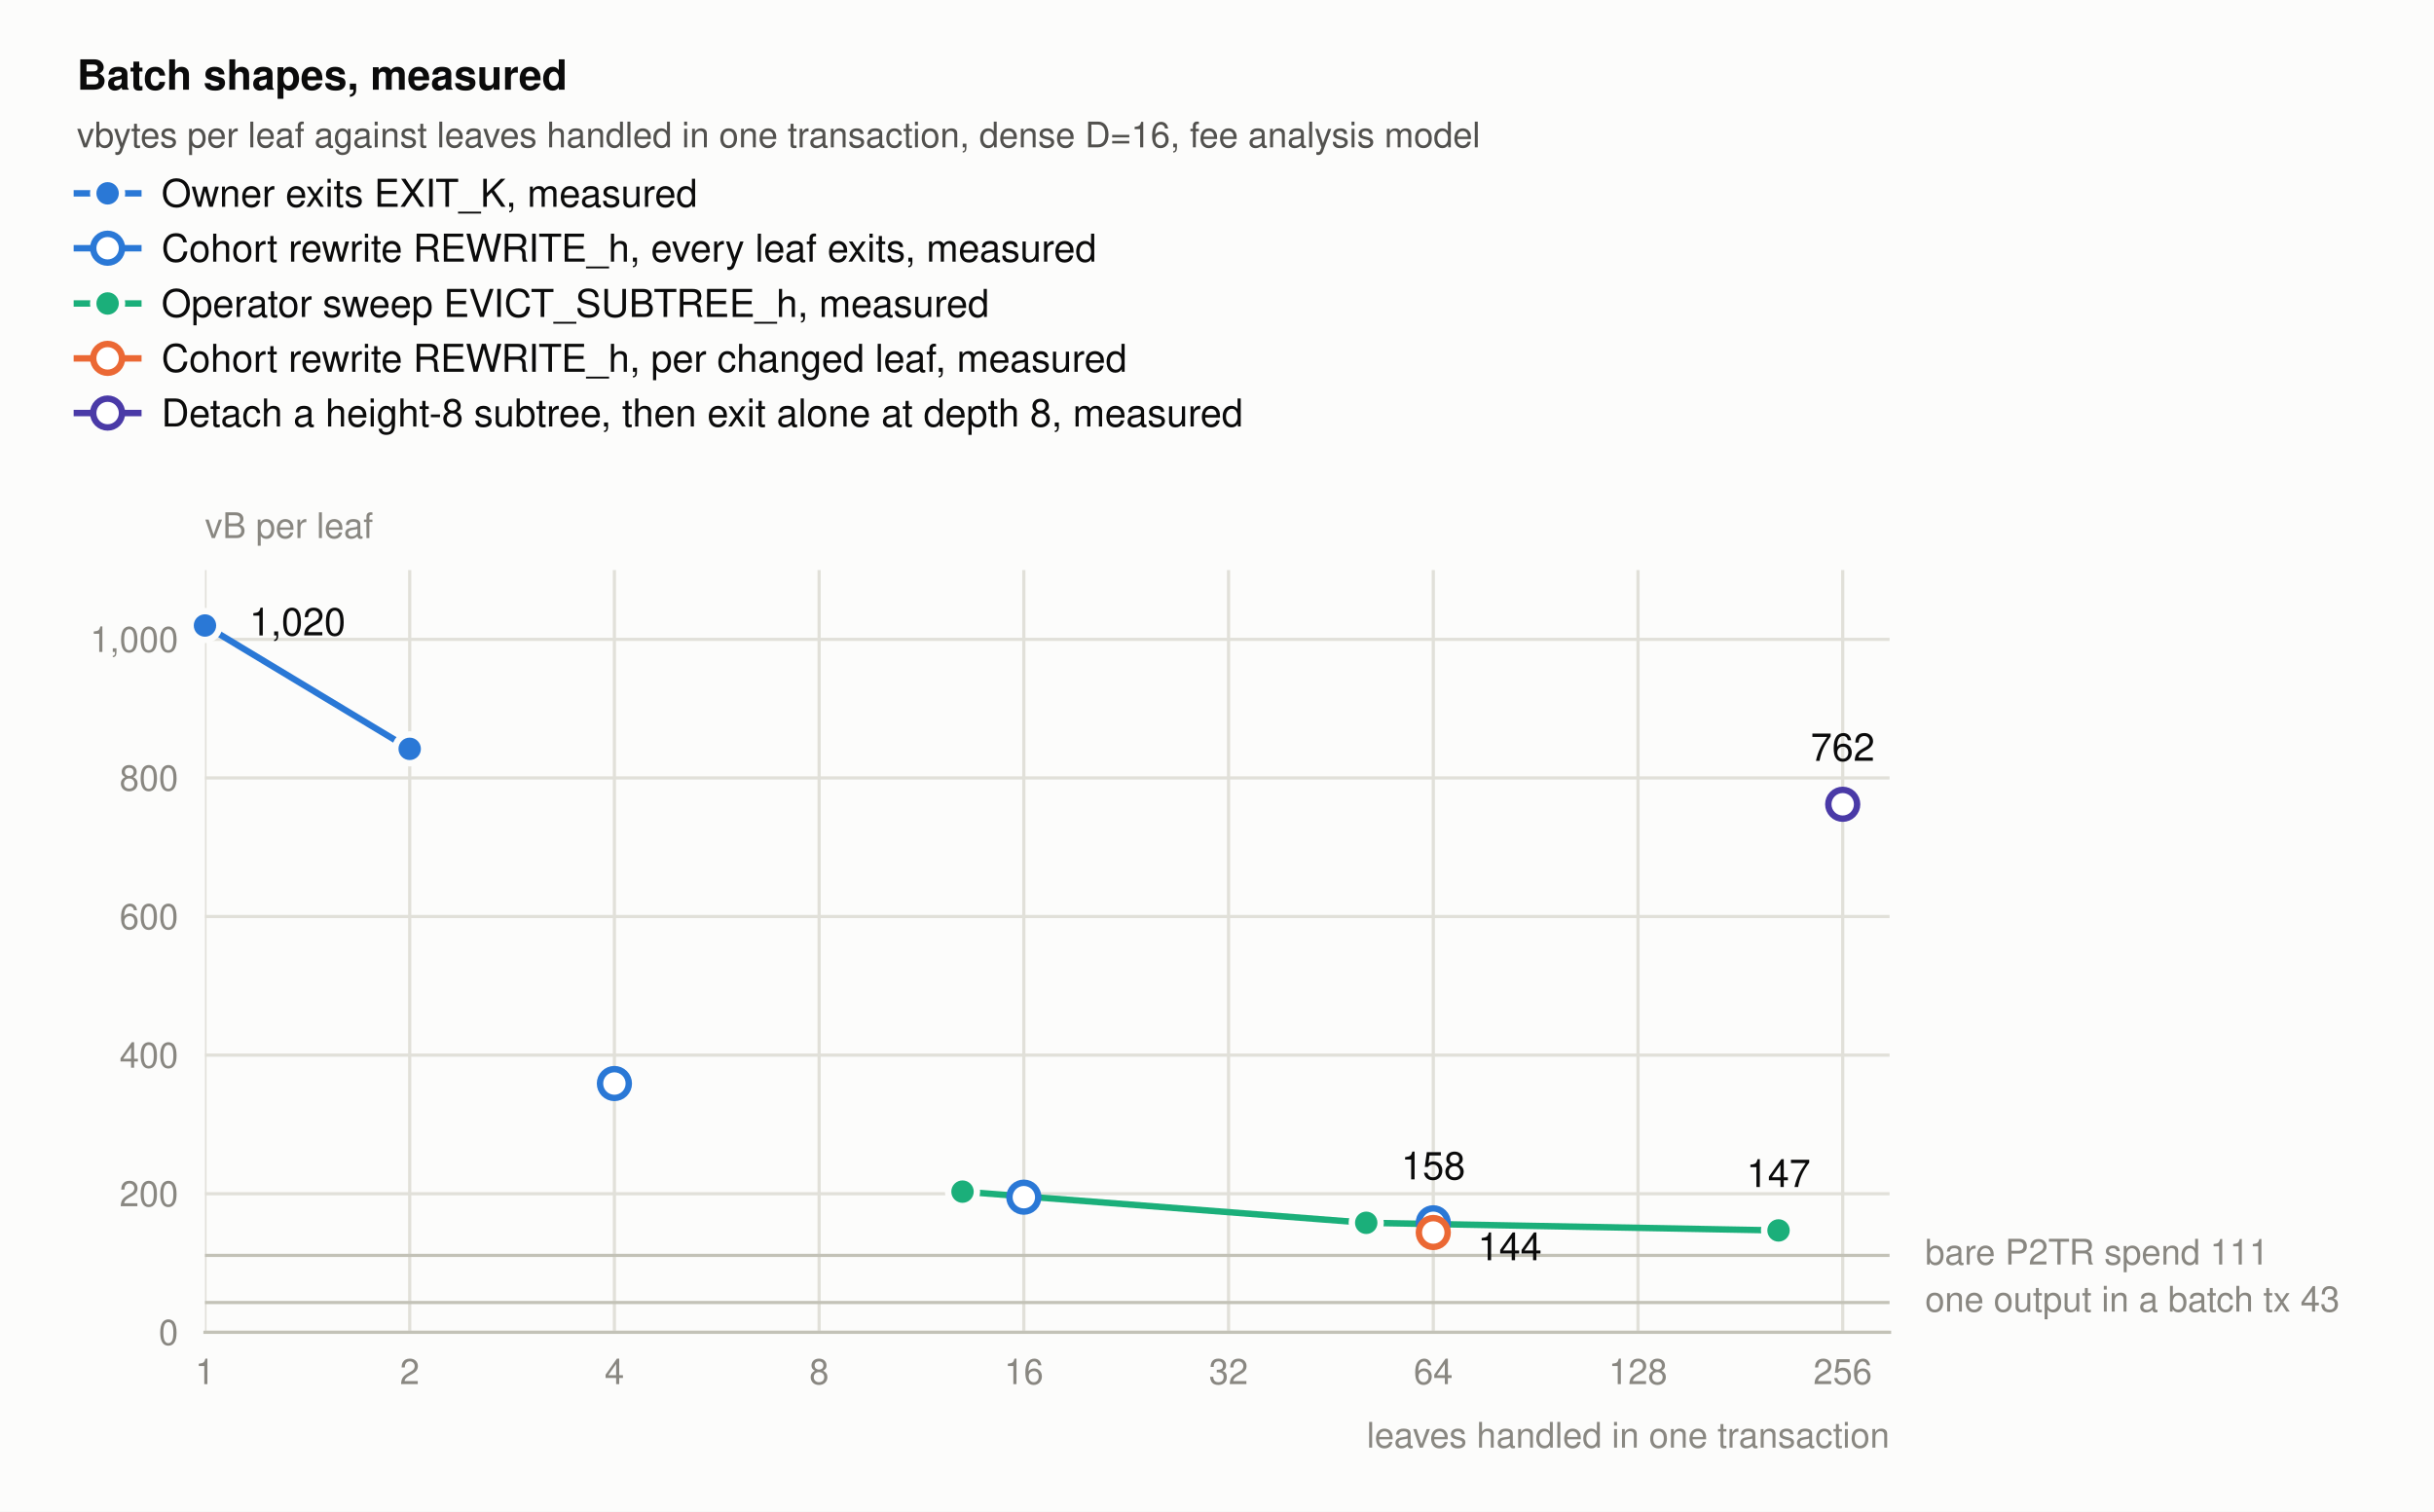
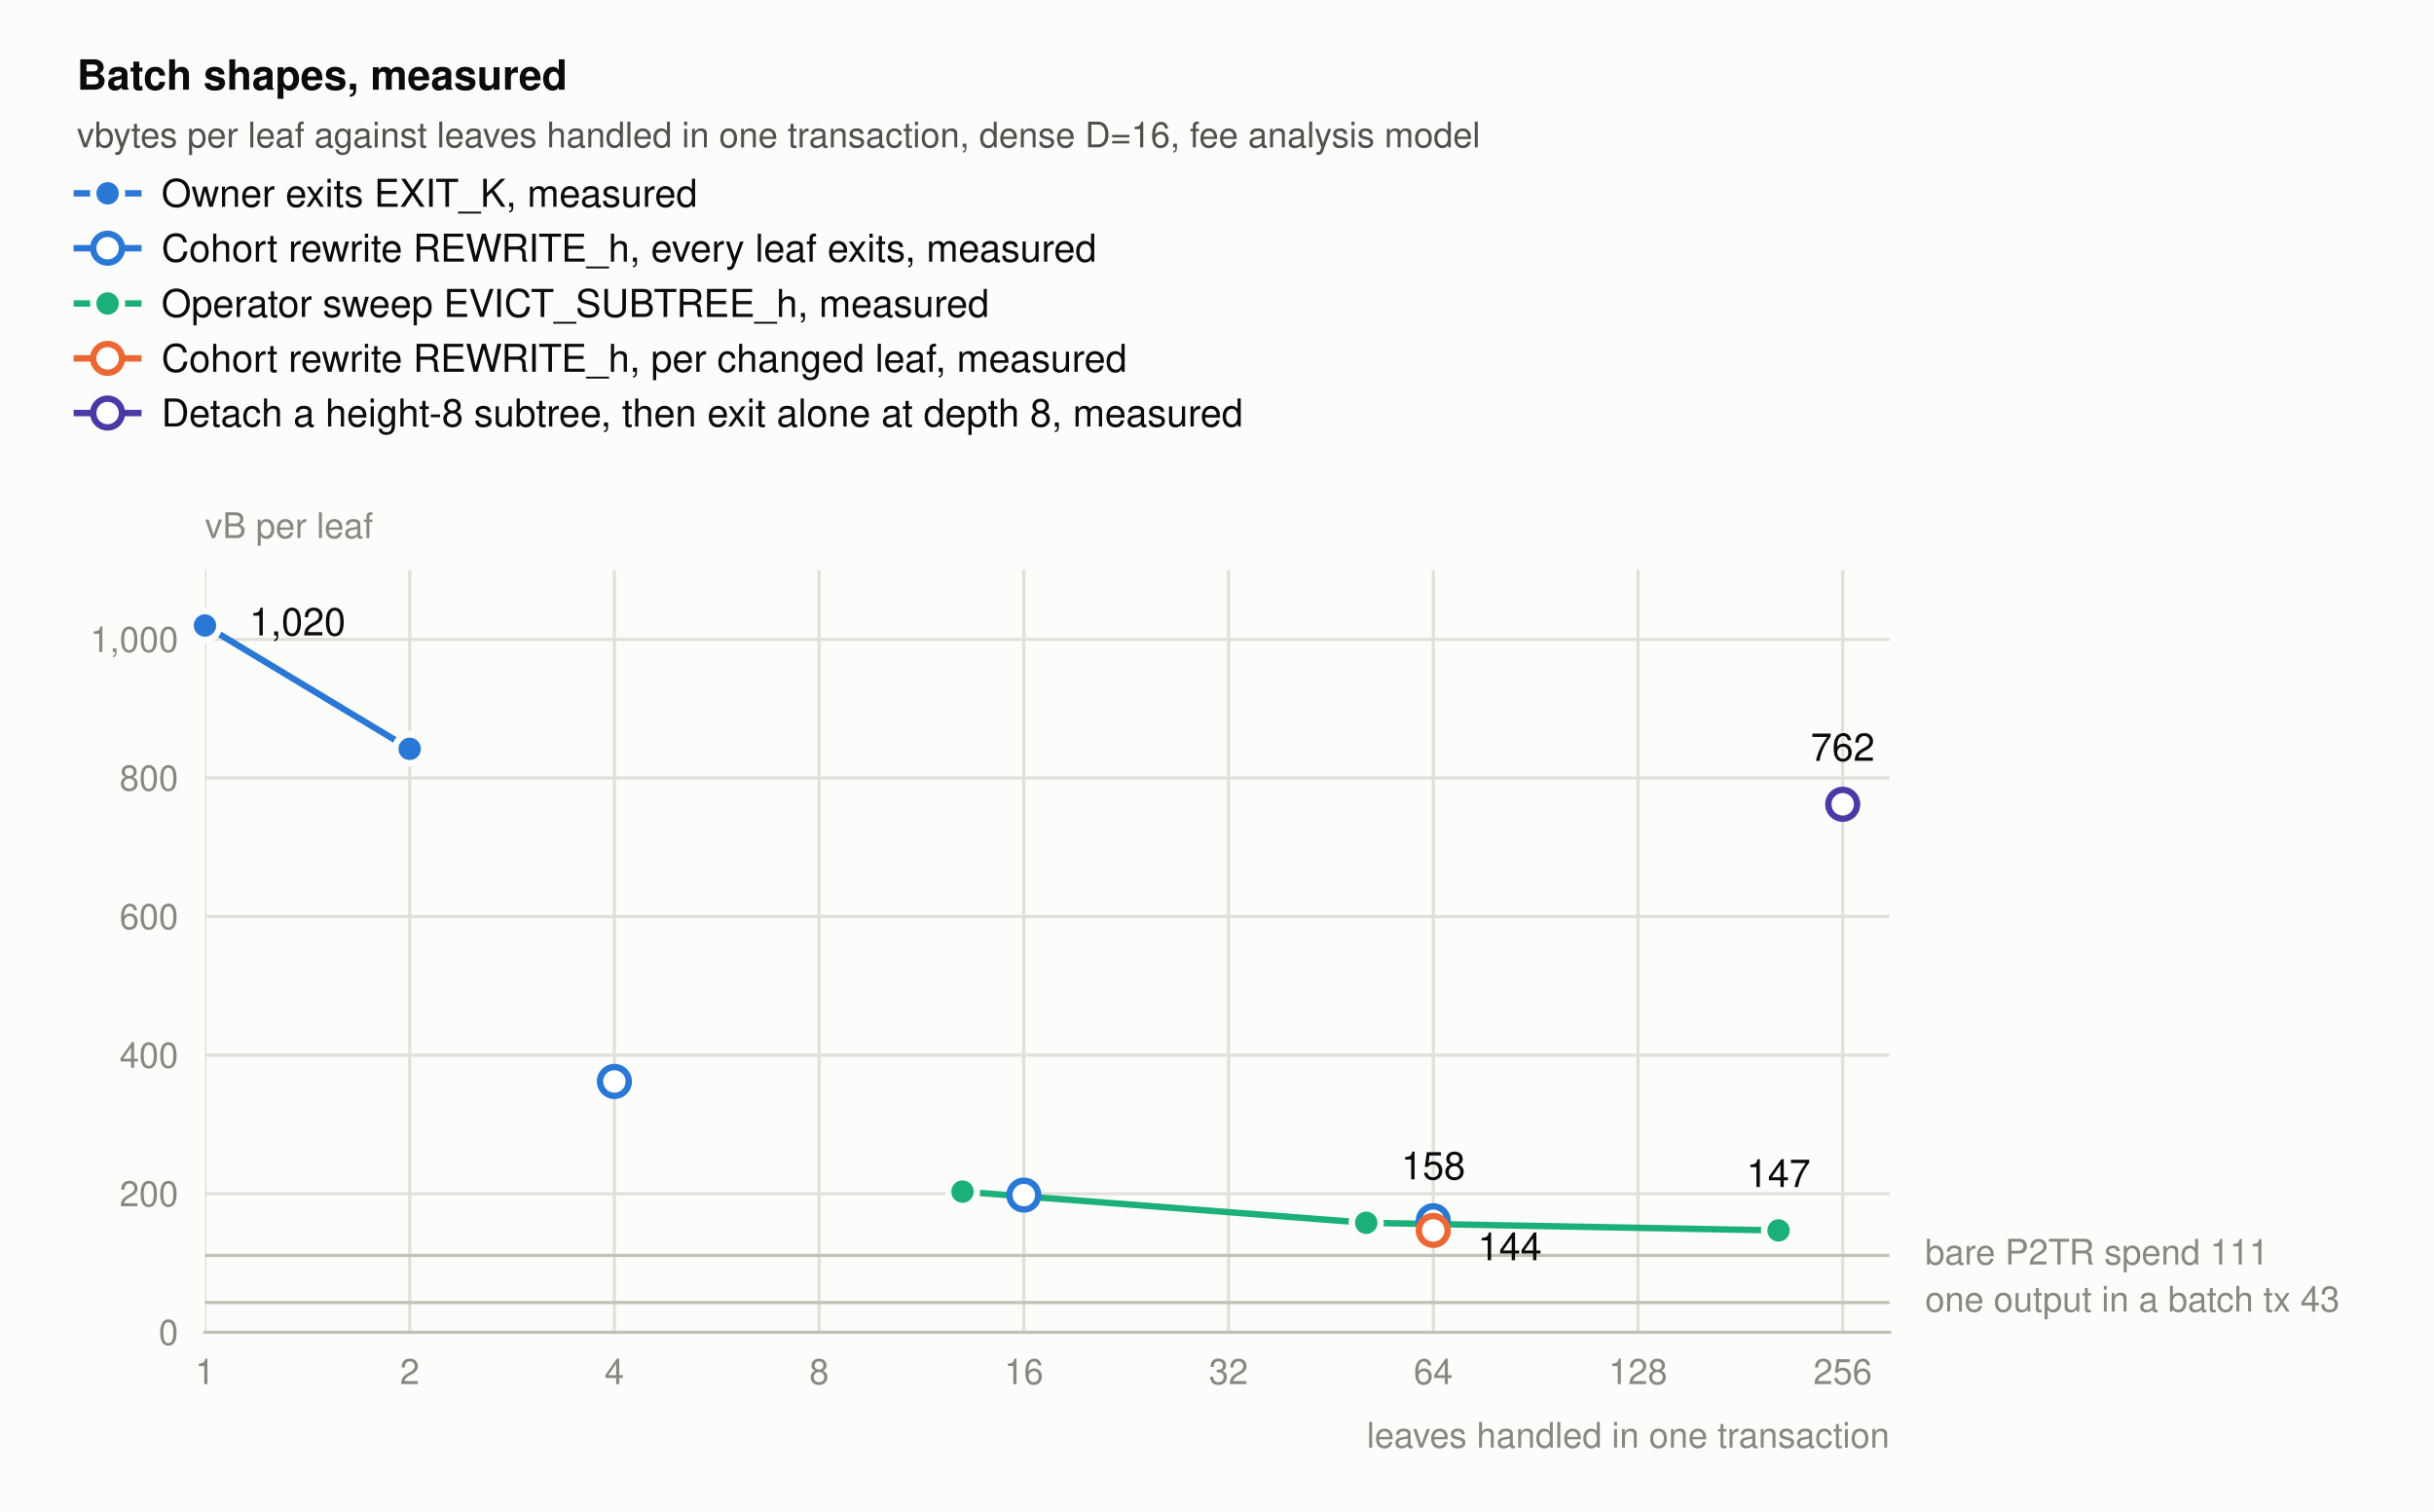
<svg xmlns="http://www.w3.org/2000/svg" xmlns:xlink="http://www.w3.org/1999/xlink" width="547.2pt" height="339.84pt" viewBox="0 0 547.2 339.84" version="1.1">
  <defs>
    <style type="text/css">*{stroke-linejoin: round; stroke-linecap: butt}</style>
  </defs>
  <g id="figure_1">
    <g id="patch_1">
      <path d="M 0 339.84  L 547.2 339.84  L 547.2 0  L 0 0  z " style="fill: #fcfcfb" />
    </g>
    <g id="axes_1">
      <g id="patch_2">
        <path d="M 46.08 299.52  L 424.8 299.52  L 424.8 128.16  L 46.08 128.16  z " style="fill: #fcfcfb" />
      </g>
      <g id="matplotlib.axis_1">
        <g id="xtick_1">
          <g id="line2d_1">
            <path d="M 46.08 299.52  L 46.08 128.16  " clip-path="url(#pfe6370a2b9)" style="fill: none; stroke: #e1e0d9; stroke-width: 0.72; stroke-linecap: square" />
          </g>
          <g id="line2d_2" />
          <g id="text_1">
            <text style="font-size: 7.92px; font-family: 'Helvetica Neue', 'Helvetica', 'Arial', 'DejaVu Sans', sans-serif; text-anchor: middle; fill: #898781" x="46.08" y="311.175" transform="rotate(-0 46.08 311.1754)">1</text>
          </g>
        </g>
        <g id="xtick_2">
          <g id="line2d_3">
            <path d="M 92.104 299.52  L 92.104 128.16  " clip-path="url(#pfe6370a2b9)" style="fill: none; stroke: #e1e0d9; stroke-width: 0.72; stroke-linecap: square" />
          </g>
          <g id="line2d_4" />
          <g id="text_2">
            <text style="font-size: 7.92px; font-family: 'Helvetica Neue', 'Helvetica', 'Arial', 'DejaVu Sans', sans-serif; text-anchor: middle; fill: #898781" x="92.104" y="311.175" transform="rotate(-0 92.10362 311.1754)">2</text>
          </g>
        </g>
        <g id="xtick_3">
          <g id="line2d_5">
            <path d="M 138.127 299.52  L 138.127 128.16  " clip-path="url(#pfe6370a2b9)" style="fill: none; stroke: #e1e0d9; stroke-width: 0.72; stroke-linecap: square" />
          </g>
          <g id="line2d_6" />
          <g id="text_3">
            <text style="font-size: 7.92px; font-family: 'Helvetica Neue', 'Helvetica', 'Arial', 'DejaVu Sans', sans-serif; text-anchor: middle; fill: #898781" x="138.127" y="311.175" transform="rotate(-0 138.1272 311.1754)">4</text>
          </g>
        </g>
        <g id="xtick_4">
          <g id="line2d_7">
            <path d="M 184.151 299.52  L 184.151 128.16  " clip-path="url(#pfe6370a2b9)" style="fill: none; stroke: #e1e0d9; stroke-width: 0.72; stroke-linecap: square" />
          </g>
          <g id="line2d_8" />
          <g id="text_4">
            <text style="font-size: 7.92px; font-family: 'Helvetica Neue', 'Helvetica', 'Arial', 'DejaVu Sans', sans-serif; text-anchor: middle; fill: #898781" x="184.151" y="311.175" transform="rotate(-0 184.1509 311.1754)">8</text>
          </g>
        </g>
        <g id="xtick_5">
          <g id="line2d_9">
            <path d="M 230.174 299.52  L 230.174 128.16  " clip-path="url(#pfe6370a2b9)" style="fill: none; stroke: #e1e0d9; stroke-width: 0.72; stroke-linecap: square" />
          </g>
          <g id="line2d_10" />
          <g id="text_5">
            <text style="font-size: 7.92px; font-family: 'Helvetica Neue', 'Helvetica', 'Arial', 'DejaVu Sans', sans-serif; text-anchor: middle; fill: #898781" x="230.174" y="311.175" transform="rotate(-0 230.1745 311.1754)">16</text>
          </g>
        </g>
        <g id="xtick_6">
          <g id="line2d_11">
            <path d="M 276.198 299.52  L 276.198 128.16  " clip-path="url(#pfe6370a2b9)" style="fill: none; stroke: #e1e0d9; stroke-width: 0.72; stroke-linecap: square" />
          </g>
          <g id="line2d_12" />
          <g id="text_6">
            <text style="font-size: 7.92px; font-family: 'Helvetica Neue', 'Helvetica', 'Arial', 'DejaVu Sans', sans-serif; text-anchor: middle; fill: #898781" x="276.198" y="311.175" transform="rotate(-0 276.1981 311.1754)">32</text>
          </g>
        </g>
        <g id="xtick_7">
          <g id="line2d_13">
            <path d="M 322.222 299.52  L 322.222 128.16  " clip-path="url(#pfe6370a2b9)" style="fill: none; stroke: #e1e0d9; stroke-width: 0.72; stroke-linecap: square" />
          </g>
          <g id="line2d_14" />
          <g id="text_7">
            <text style="font-size: 7.92px; font-family: 'Helvetica Neue', 'Helvetica', 'Arial', 'DejaVu Sans', sans-serif; text-anchor: middle; fill: #898781" x="322.222" y="311.175" transform="rotate(-0 322.2217 311.1754)">64</text>
          </g>
        </g>
        <g id="xtick_8">
          <g id="line2d_15">
            <path d="M 368.245 299.52  L 368.245 128.16  " clip-path="url(#pfe6370a2b9)" style="fill: none; stroke: #e1e0d9; stroke-width: 0.72; stroke-linecap: square" />
          </g>
          <g id="line2d_16" />
          <g id="text_8">
            <text style="font-size: 7.92px; font-family: 'Helvetica Neue', 'Helvetica', 'Arial', 'DejaVu Sans', sans-serif; text-anchor: middle; fill: #898781" x="368.245" y="311.175" transform="rotate(-0 368.2453 311.1754)">128</text>
          </g>
        </g>
        <g id="xtick_9">
          <g id="line2d_17">
            <path d="M 414.269 299.52  L 414.269 128.16  " clip-path="url(#pfe6370a2b9)" style="fill: none; stroke: #e1e0d9; stroke-width: 0.72; stroke-linecap: square" />
          </g>
          <g id="line2d_18" />
          <g id="text_9">
            <text style="font-size: 7.92px; font-family: 'Helvetica Neue', 'Helvetica', 'Arial', 'DejaVu Sans', sans-serif; text-anchor: middle; fill: #898781" x="414.269" y="311.175" transform="rotate(-0 414.2689 311.1754)">256</text>
          </g>
        </g>
      </g>
      <g id="matplotlib.axis_2">
        <g id="ytick_1">
          <g id="line2d_19">
            <path d="M 46.08 299.52  L 424.8 299.52  " clip-path="url(#pfe6370a2b9)" style="fill: none; stroke: #e1e0d9; stroke-width: 0.72; stroke-linecap: square" />
          </g>
          <g id="line2d_20" />
          <g id="text_10">
            <text style="font-size: 7.92px; font-family: 'Helvetica Neue', 'Helvetica', 'Arial', 'DejaVu Sans', sans-serif; text-anchor: end; fill: #898781" x="40.08" y="302.348" transform="rotate(-0 40.08 302.3477)">0</text>
          </g>
        </g>
        <g id="ytick_2">
          <g id="line2d_21">
            <path d="M 46.08 268.364  L 424.8 268.364  " clip-path="url(#pfe6370a2b9)" style="fill: none; stroke: #e1e0d9; stroke-width: 0.72; stroke-linecap: square" />
          </g>
          <g id="line2d_22" />
          <g id="text_11">
            <text style="font-size: 7.92px; font-family: 'Helvetica Neue', 'Helvetica', 'Arial', 'DejaVu Sans', sans-serif; text-anchor: end; fill: #898781" x="40.08" y="271.191" transform="rotate(-0 40.08 271.1913)">200</text>
          </g>
        </g>
        <g id="ytick_3">
          <g id="line2d_23">
            <path d="M 46.08 237.207  L 424.8 237.207  " clip-path="url(#pfe6370a2b9)" style="fill: none; stroke: #e1e0d9; stroke-width: 0.72; stroke-linecap: square" />
          </g>
          <g id="line2d_24" />
          <g id="text_12">
            <text style="font-size: 7.92px; font-family: 'Helvetica Neue', 'Helvetica', 'Arial', 'DejaVu Sans', sans-serif; text-anchor: end; fill: #898781" x="40.08" y="240.035" transform="rotate(-0 40.08 240.035)">400</text>
          </g>
        </g>
        <g id="ytick_4">
          <g id="line2d_25">
            <path d="M 46.08 206.051  L 424.8 206.051  " clip-path="url(#pfe6370a2b9)" style="fill: none; stroke: #e1e0d9; stroke-width: 0.72; stroke-linecap: square" />
          </g>
          <g id="line2d_26" />
          <g id="text_13">
            <text style="font-size: 7.92px; font-family: 'Helvetica Neue', 'Helvetica', 'Arial', 'DejaVu Sans', sans-serif; text-anchor: end; fill: #898781" x="40.08" y="208.879" transform="rotate(-0 40.08 208.8786)">600</text>
          </g>
        </g>
        <g id="ytick_5">
          <g id="line2d_27">
            <path d="M 46.08 174.895  L 424.8 174.895  " clip-path="url(#pfe6370a2b9)" style="fill: none; stroke: #e1e0d9; stroke-width: 0.72; stroke-linecap: square" />
          </g>
          <g id="line2d_28" />
          <g id="text_14">
            <text style="font-size: 7.92px; font-family: 'Helvetica Neue', 'Helvetica', 'Arial', 'DejaVu Sans', sans-serif; text-anchor: end; fill: #898781" x="40.08" y="177.722" transform="rotate(-0 40.08 177.7222)">800</text>
          </g>
        </g>
        <g id="ytick_6">
          <g id="line2d_29">
            <path d="M 46.08 143.738  L 424.8 143.738  " clip-path="url(#pfe6370a2b9)" style="fill: none; stroke: #e1e0d9; stroke-width: 0.72; stroke-linecap: square" />
          </g>
          <g id="line2d_30" />
          <g id="text_15">
            <text style="font-size: 7.92px; font-family: 'Helvetica Neue', 'Helvetica', 'Arial', 'DejaVu Sans', sans-serif; text-anchor: end; fill: #898781" x="40.08" y="146.566" transform="rotate(-0 40.08 146.5659)">1,000</text>
          </g>
        </g>
      </g>
      <g id="line2d_31">
        <path d="M 46.08 282.228  L 424.8 282.228  " clip-path="url(#pfe6370a2b9)" style="fill: none; stroke: #c3c2b7; stroke-width: 0.72; stroke-linecap: square" />
      </g>
      <g id="line2d_32">
        <path d="M 46.08 292.821  L 424.8 292.821  " clip-path="url(#pfe6370a2b9)" style="fill: none; stroke: #c3c2b7; stroke-width: 0.72; stroke-linecap: square" />
      </g>
      <g id="patch_3">
        <path d="M 46.08 299.52  L 424.8 299.52  " style="fill: none; stroke: #c3c2b7; stroke-width: 0.72; stroke-linejoin: miter; stroke-linecap: square" />
      </g>
      <g id="text_16">
        <text style="font-size: 7.92px; font-family: 'Helvetica Neue', 'Helvetica', 'Arial', 'DejaVu Sans', sans-serif; text-anchor: start; fill: #898781" x="432.8" y="284.276" transform="rotate(-0 432.8 284.2757)">bare P2TR spend 111</text>
      </g>
      <g id="text_17">
        <text style="font-size: 7.92px; font-family: 'Helvetica Neue', 'Helvetica', 'Arial', 'DejaVu Sans', sans-serif; text-anchor: start; fill: #898781" x="432.8" y="294.869" transform="rotate(-0 432.8 294.8688)">one output in a batch tx 43</text>
      </g>
      <g id="line2d_33">
        <path d="M 216.388 267.896  L 307.146 274.906  L 399.841 276.62  " clip-path="url(#pfe6370a2b9)" style="fill: none; stroke: #1baf7a; stroke-width: 1.44; stroke-linecap: round" />
      </g>
      <g id="line2d_34">
        <path d="M 46.08 140.623  L 92.104 168.352  " clip-path="url(#pfe6370a2b9)" style="fill: none; stroke: #2a78d6; stroke-width: 1.44; stroke-linecap: round" />
      </g>
      <g id="text_18">
        <text style="font-size: 8.64px; font-family: 'Helvetica Neue', 'Helvetica', 'Arial', 'DejaVu Sans', sans-serif; text-anchor: start; fill: #0b0b0b" x="56.08" y="142.856" transform="rotate(-0 56.08 142.8561)">1,020</text>
      </g>
      <g id="text_19">
        <text style="font-size: 8.64px; font-family: 'Helvetica Neue', 'Helvetica', 'Arial', 'DejaVu Sans', sans-serif; text-anchor: middle; fill: #0b0b0b" x="322.222" y="265.14" transform="rotate(-0 322.2217 265.14)">158</text>
      </g>
      <g id="text_20">
        <text style="font-size: 8.64px; font-family: 'Helvetica Neue', 'Helvetica', 'Arial', 'DejaVu Sans', sans-serif; text-anchor: start; fill: #0b0b0b" x="332.222" y="283.321" transform="rotate(-0 332.2217 283.321)">144</text>
      </g>
      <g id="text_21">
        <text style="font-size: 8.64px; font-family: 'Helvetica Neue', 'Helvetica', 'Arial', 'DejaVu Sans', sans-serif; text-anchor: middle; fill: #0b0b0b" x="414.269" y="171.048" transform="rotate(-0 414.2689 171.0478)">762</text>
      </g>
      <g id="text_22">
        <text style="font-size: 8.64px; font-family: 'Helvetica Neue', 'Helvetica', 'Arial', 'DejaVu Sans', sans-serif; text-anchor: middle; fill: #0b0b0b" x="399.841" y="266.854" transform="rotate(-0 399.8406 266.8536)">147</text>
      </g>
      <g id="line2d_35">
        <defs>
          <path id="m87397ed6df" d="M 0 3.24  C 0.859 3.24 1.683 2.899 2.291 2.291  C 2.899 1.683 3.24 0.859 3.24 0  C 3.24 -0.859 2.899 -1.683 2.291 -2.291  C 1.683 -2.899 0.859 -3.24 0 -3.24  C -0.859 -3.24 -1.683 -2.899 -2.291 -2.291  C -2.899 -1.683 -3.24 -0.859 -3.24 0  C -3.24 0.859 -2.899 1.683 -2.291 2.291  C -1.683 2.899 -0.859 3.24 0 3.24  z " style="stroke: #fcfcfb; stroke-width: 1.44" />
        </defs>
        <g>
          <use xlink:href="#m87397ed6df" x="216.388" y="267.896" style="fill: #1baf7a; stroke: #fcfcfb; stroke-width: 1.44" />
          <use xlink:href="#m87397ed6df" x="307.146" y="274.906" style="fill: #1baf7a; stroke: #fcfcfb; stroke-width: 1.44" />
          <use xlink:href="#m87397ed6df" x="399.841" y="276.62" style="fill: #1baf7a; stroke: #fcfcfb; stroke-width: 1.44" />
        </g>
      </g>
      <g id="line2d_36">
        <defs>
          <path id="mdf79b5d5d5" d="M 0 3.24  C 0.859 3.24 1.683 2.899 2.291 2.291  C 2.899 1.683 3.24 0.859 3.24 0  C 3.24 -0.859 2.899 -1.683 2.291 -2.291  C 1.683 -2.899 0.859 -3.24 0 -3.24  C -0.859 -3.24 -1.683 -2.899 -2.291 -2.291  C -2.899 -1.683 -3.24 -0.859 -3.24 0  C -3.24 0.859 -2.899 1.683 -2.291 2.291  C -1.683 2.899 -0.859 3.24 0 3.24  z " style="stroke: #2a78d6; stroke-width: 1.44" />
        </defs>
        <g>
-           <use xlink:href="#mdf79b5d5d5" x="138.127" y="243.594" style="fill: #ffffff; stroke: #2a78d6; stroke-width: 1.44" />
-           <use xlink:href="#mdf79b5d5d5" x="230.174" y="269.143" style="fill: #ffffff; stroke: #2a78d6; stroke-width: 1.44" />
-           <use xlink:href="#mdf79b5d5d5" x="322.222" y="274.906" style="fill: #ffffff; stroke: #2a78d6; stroke-width: 1.44" />
+           <use xlink:href="#mdf79b5d5d5" x="138.127" y="243.127" style="fill: #ffffff; stroke: #2a78d6; stroke-width: 1.44" />
+           <use xlink:href="#mdf79b5d5d5" x="230.174" y="268.675" style="fill: #ffffff; stroke: #2a78d6; stroke-width: 1.44" />
+           <use xlink:href="#mdf79b5d5d5" x="322.222" y="274.439" style="fill: #ffffff; stroke: #2a78d6; stroke-width: 1.44" />
        </g>
      </g>
      <g id="line2d_37">
        <defs>
          <path id="m91e511d111" d="M 0 3.24  C 0.859 3.24 1.683 2.899 2.291 2.291  C 2.899 1.683 3.24 0.859 3.24 0  C 3.24 -0.859 2.899 -1.683 2.291 -2.291  C 1.683 -2.899 0.859 -3.24 0 -3.24  C -0.859 -3.24 -1.683 -2.899 -2.291 -2.291  C -2.899 -1.683 -3.24 -0.859 -3.24 0  C -3.24 0.859 -2.899 1.683 -2.291 2.291  C -1.683 2.899 -0.859 3.24 0 3.24  z " style="stroke: #fcfcfb; stroke-width: 1.44" />
        </defs>
        <g>
          <use xlink:href="#m91e511d111" x="46.08" y="140.623" style="fill: #2a78d6; stroke: #fcfcfb; stroke-width: 1.44" />
          <use xlink:href="#m91e511d111" x="92.104" y="168.352" style="fill: #2a78d6; stroke: #fcfcfb; stroke-width: 1.44" />
        </g>
      </g>
      <g id="line2d_38">
        <defs>
          <path id="m01dc74fd02" d="M 0 3.24  C 0.859 3.24 1.683 2.899 2.291 2.291  C 2.899 1.683 3.24 0.859 3.24 0  C 3.24 -0.859 2.899 -1.683 2.291 -2.291  C 1.683 -2.899 0.859 -3.24 0 -3.24  C -0.859 -3.24 -1.683 -2.899 -2.291 -2.291  C -2.899 -1.683 -3.24 -0.859 -3.24 0  C -3.24 0.859 -2.899 1.683 -2.291 2.291  C -1.683 2.899 -0.859 3.24 0 3.24  z " style="stroke: #eb6834; stroke-width: 1.44" />
        </defs>
        <g>
-           <use xlink:href="#m01dc74fd02" x="322.222" y="277.087" style="fill: #ffffff; stroke: #eb6834; stroke-width: 1.44" />
+           <use xlink:href="#m01dc74fd02" x="322.222" y="276.62" style="fill: #ffffff; stroke: #eb6834; stroke-width: 1.44" />
        </g>
      </g>
      <g id="line2d_39">
        <defs>
          <path id="me995862ea1" d="M 0 3.24  C 0.859 3.24 1.683 2.899 2.291 2.291  C 2.899 1.683 3.24 0.859 3.24 0  C 3.24 -0.859 2.899 -1.683 2.291 -2.291  C 1.683 -2.899 0.859 -3.24 0 -3.24  C -0.859 -3.24 -1.683 -2.899 -2.291 -2.291  C -2.899 -1.683 -3.24 -0.859 -3.24 0  C -3.24 0.859 -2.899 1.683 -2.291 2.291  C -1.683 2.899 -0.859 3.24 0 3.24  z " style="stroke: #4a3aa7; stroke-width: 1.44" />
        </defs>
        <g>
          <use xlink:href="#me995862ea1" x="414.269" y="180.814" style="fill: #ffffff; stroke: #4a3aa7; stroke-width: 1.44" />
        </g>
      </g>
    </g>
    <g id="text_23">
      <text style="font-weight: 600; font-size: 9.36px; font-family: 'Helvetica Neue', 'Helvetica', 'Arial', 'DejaVu Sans', sans-serif; text-anchor: start; fill: #0b0b0b" x="17.28" y="20.16" transform="rotate(-0 17.28 20.16)">Batch shapes, measured</text>
    </g>
    <g id="text_24">
      <text style="font-size: 7.92px; font-family: 'Helvetica Neue', 'Helvetica', 'Arial', 'DejaVu Sans', sans-serif; text-anchor: start; fill: #52514e" x="17.28" y="33.12" transform="rotate(-0 17.28 33.12)">vbytes per leaf against leaves handled in one transaction, dense D=16, fee analysis model</text>
    </g>
    <g id="text_25">
      <text style="font-size: 7.92px; font-family: 'Helvetica Neue', 'Helvetica', 'Arial', 'DejaVu Sans', sans-serif; text-anchor: end; fill: #898781" x="424.8" y="325.44" transform="rotate(-0 424.8 325.44)">leaves handled in one transaction</text>
    </g>
    <g id="text_26">
      <text style="font-size: 7.92px; font-family: 'Helvetica Neue', 'Helvetica', 'Arial', 'DejaVu Sans', sans-serif; text-anchor: start; fill: #898781" x="46.08" y="120.96" transform="rotate(-0 46.08 120.96)">vB per leaf</text>
    </g>
    <g id="legend_1">
      <g id="line2d_40">
        <path d="M 17.28 43.465  L 24.192 43.465  L 31.104 43.465  " style="fill: none; stroke: #2a78d6; stroke-width: 1.44; stroke-linecap: square" />
        <g>
          <use xlink:href="#m91e511d111" x="24.192" y="43.465" style="fill: #2a78d6; stroke: #fcfcfb; stroke-width: 1.44" />
        </g>
      </g>
      <g id="text_27">
        <text style="font-size: 8.64px; font-family: 'Helvetica Neue', 'Helvetica', 'Arial', 'DejaVu Sans', sans-serif; text-anchor: start; fill: #0b0b0b" x="36.288" y="46.489" transform="rotate(-0 36.288 46.4895)">Owner exits EXIT_K, measured</text>
      </g>
      <g id="line2d_41">
        <path d="M 17.28 55.803  L 24.192 55.803  L 31.104 55.803  " style="fill: none; stroke: #2a78d6; stroke-width: 1.44; stroke-linecap: square" />
        <g>
          <use xlink:href="#mdf79b5d5d5" x="24.192" y="55.803" style="fill: #ffffff; stroke: #2a78d6; stroke-width: 1.44" />
        </g>
      </g>
      <g id="text_28">
        <text style="font-size: 8.64px; font-family: 'Helvetica Neue', 'Helvetica', 'Arial', 'DejaVu Sans', sans-serif; text-anchor: start; fill: #0b0b0b" x="36.288" y="58.827" transform="rotate(-0 36.288 58.82715)">Cohort rewrite REWRITE_h, every leaf exits, measured</text>
      </g>
      <g id="line2d_42">
        <path d="M 17.28 68.227  L 24.192 68.227  L 31.104 68.227  " style="fill: none; stroke: #1baf7a; stroke-width: 1.44; stroke-linecap: square" />
        <g>
          <use xlink:href="#m87397ed6df" x="24.192" y="68.227" style="fill: #1baf7a; stroke: #fcfcfb; stroke-width: 1.44" />
        </g>
      </g>
      <g id="text_29">
        <text style="font-size: 8.64px; font-family: 'Helvetica Neue', 'Helvetica', 'Arial', 'DejaVu Sans', sans-serif; text-anchor: start; fill: #0b0b0b" x="36.288" y="71.251" transform="rotate(-0 36.288 71.2512)">Operator sweep EVICT_SUBTREE_h, measured</text>
      </g>
      <g id="line2d_43">
        <path d="M 17.28 80.565  L 24.192 80.565  L 31.104 80.565  " style="fill: none; stroke: #eb6834; stroke-width: 1.44; stroke-linecap: square" />
        <g>
          <use xlink:href="#m01dc74fd02" x="24.192" y="80.565" style="fill: #ffffff; stroke: #eb6834; stroke-width: 1.44" />
        </g>
      </g>
      <g id="text_30">
        <text style="font-size: 8.64px; font-family: 'Helvetica Neue', 'Helvetica', 'Arial', 'DejaVu Sans', sans-serif; text-anchor: start; fill: #0b0b0b" x="36.288" y="83.589" transform="rotate(-0 36.288 83.58885)">Cohort rewrite REWRITE_h, per changed leaf, measured</text>
      </g>
      <g id="line2d_44">
        <path d="M 17.28 92.861  L 24.192 92.861  L 31.104 92.861  " style="fill: none; stroke: #4a3aa7; stroke-width: 1.44; stroke-linecap: square" />
        <g>
          <use xlink:href="#me995862ea1" x="24.192" y="92.861" style="fill: #ffffff; stroke: #4a3aa7; stroke-width: 1.44" />
        </g>
      </g>
      <g id="text_31">
        <text style="font-size: 8.64px; font-family: 'Helvetica Neue', 'Helvetica', 'Arial', 'DejaVu Sans', sans-serif; text-anchor: start; fill: #0b0b0b" x="36.288" y="95.885" transform="rotate(-0 36.288 95.88465)">Detach a height-8 subtree, then exit alone at depth 8, measured</text>
      </g>
    </g>
  </g>
  <defs>
    <clipPath id="pfe6370a2b9">
      <rect x="46.08" y="128.16" width="378.72" height="171.36" />
    </clipPath>
  </defs>
</svg>
